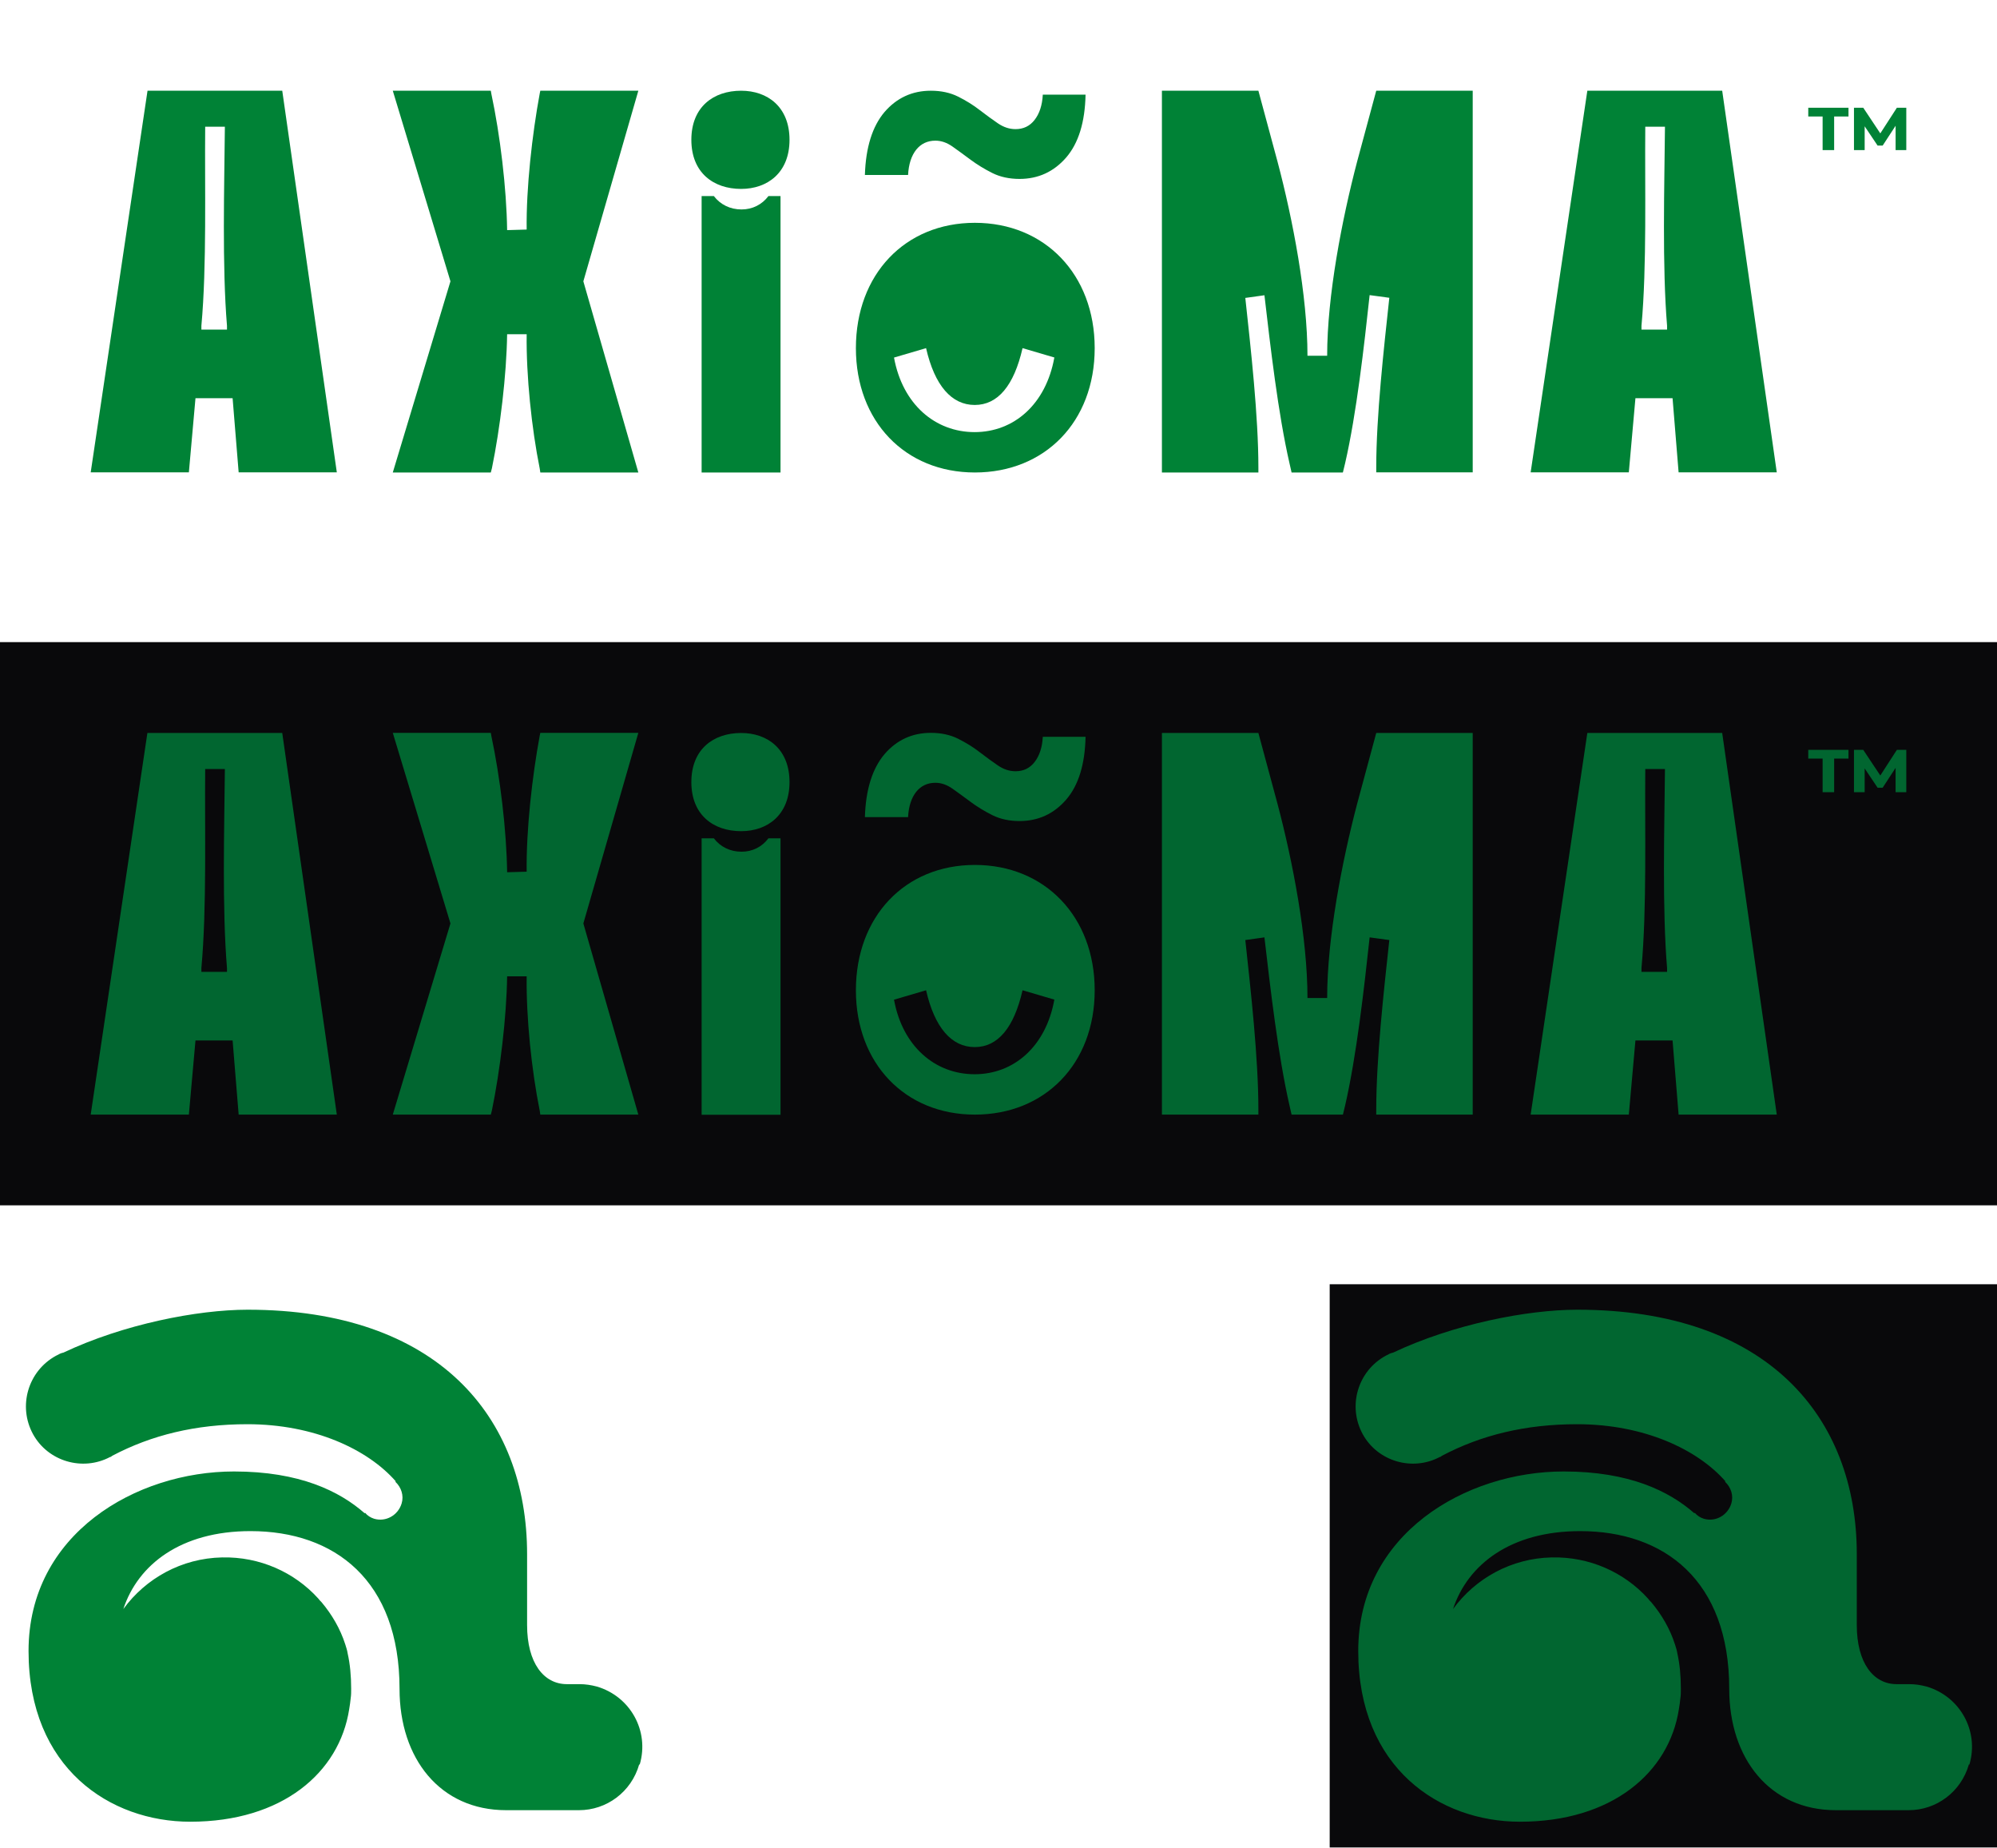
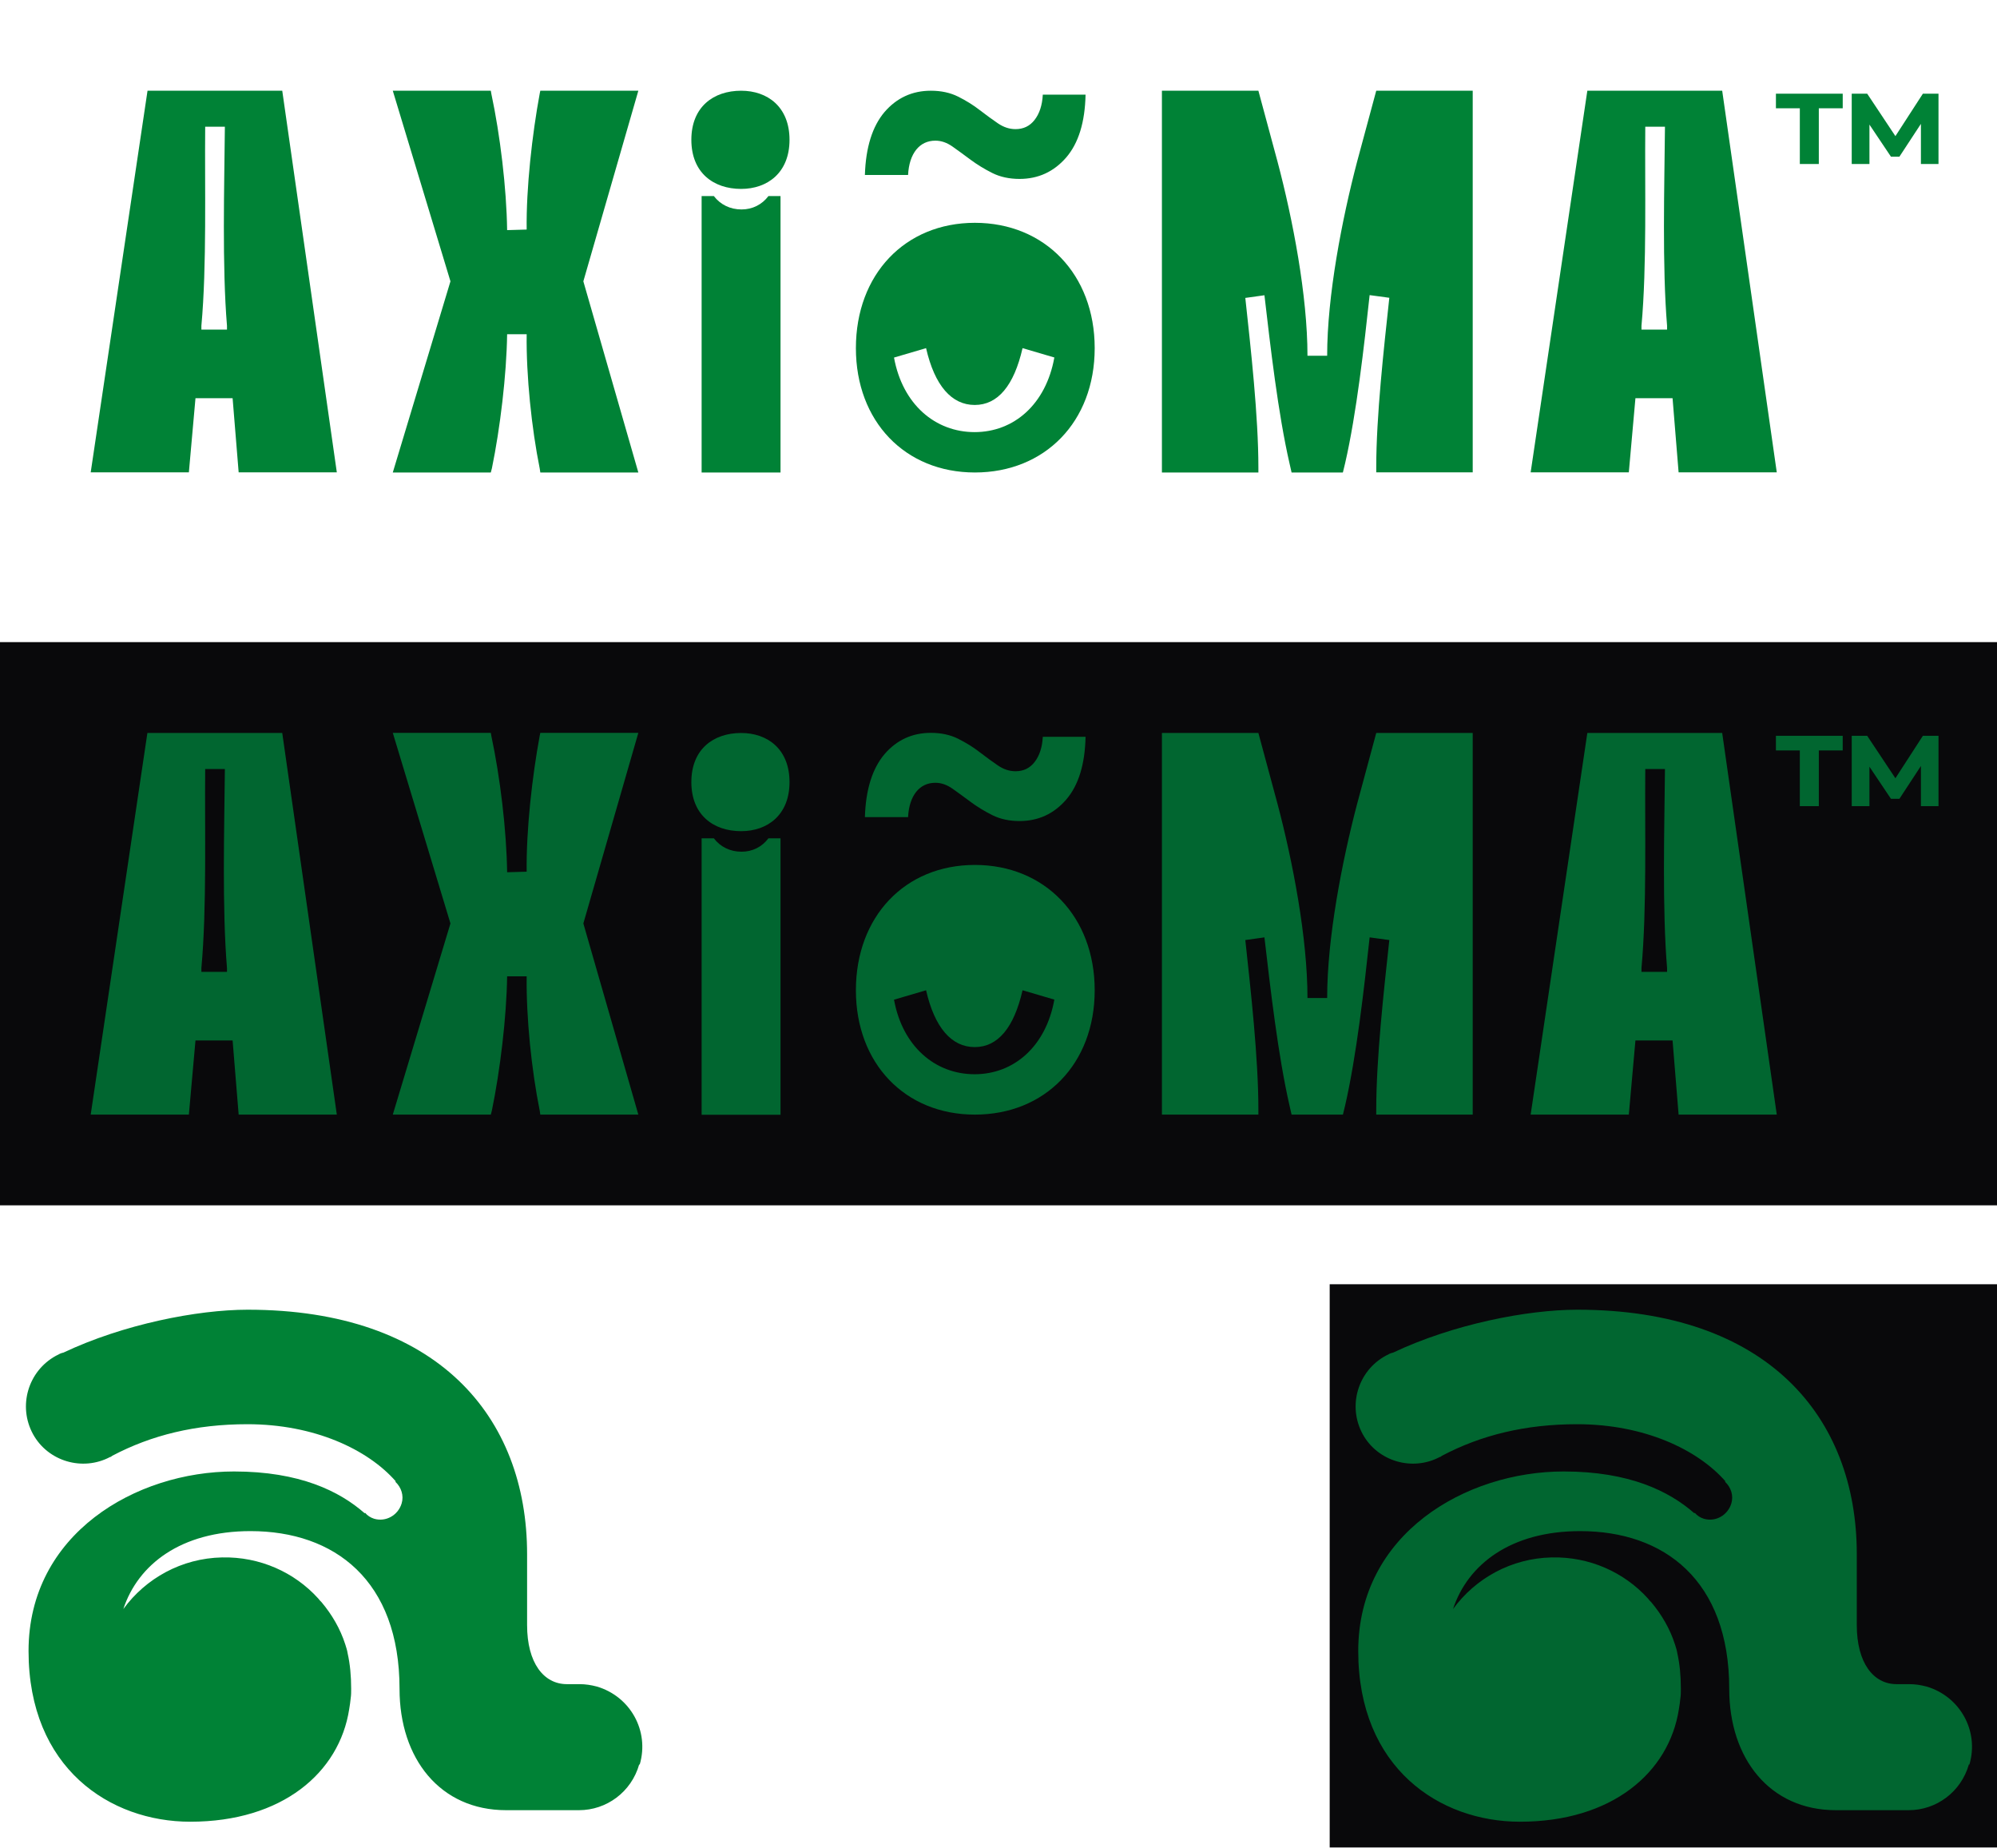
- <svg xmlns="http://www.w3.org/2000/svg" id="uuid-bc332361-247c-4433-a16a-01306c3595ae" viewBox="0 0 142 131.35">
+ <svg xmlns="http://www.w3.org/2000/svg" id="uuid-79f8a91a-71da-4cb9-9cc2-a78c95b4513e" viewBox="0 0 142 131.35">
  <defs>
-     <style>.uuid-04a7bc0c-82a7-457a-9820-62c9a77af57b{fill:#09090b;}.uuid-d094e224-8384-489f-8efb-9f28a8678f82{fill:#016630;}.uuid-640b7c4d-c754-4b63-8b0e-38674db2e136{fill:none;}.uuid-a7a526f4-37ce-4616-8e31-eb85fafd6638{fill:#008236;}</style>
+     <style>.uuid-71e8444f-2b03-4933-9bb4-d319ddd568ea{fill:#09090b;}.uuid-2e8ce326-f7f5-46f3-8034-516aeb09c70b{fill:#016630;}.uuid-33fd9806-6916-473c-aaff-0a74a29d3079{fill:none;}.uuid-c514d7b0-05d1-4221-8b1b-d6adba6c3a5e{fill:#008236;}</style>
  </defs>
-   <rect class="uuid-04a7bc0c-82a7-457a-9820-62c9a77af57b" x="94.55" y="91.3" width="47.45" height="40.04" />
-   <g id="uuid-4ec10556-182f-444b-bbc1-6affa7034f6b">
-     <rect class="uuid-640b7c4d-c754-4b63-8b0e-38674db2e136" x="94.55" y="91.3" width="47.45" height="40.04" />
-     <path class="uuid-d094e224-8384-489f-8efb-9f28a8678f82" d="M140,125.44c-.56,1.96-2.32,3.25-4.28,3.25h-5.18c-4.7,0-7.58-3.67-7.58-8.62,0-7.72-4.62-11.22-10.6-11.22-4.95,0-8,2.38-9.04,5.54,1.59-2.18,4.14-3.61,7.02-3.67,2.69-.06,5.15,1.06,6.83,2.91.08.11.17.2.25.28.73.87,1.32,1.87,1.68,2.99.06.2.14.42.17.64.17.76.25,1.59.25,2.52,0,.22,0,.45-.03.64-.03.28-.06.53-.11.81-.7,4.51-4.76,8-11.3,8-5.71,0-11.5-3.81-11.5-12.14s7.64-12.76,14.61-12.76c4.67,0,7.5,1.4,9.29,2.97l.03-.03c.17.2.39.34.64.42.84.25,1.71-.25,1.96-1.09.17-.56-.03-1.15-.45-1.54l.03-.03c-1.99-2.27-5.79-4.06-10.55-4.06-3.69,0-6.83.78-9.6,2.24-.03.03-.06.03-.08.06-.03.03-.06.03-.08.03-1.96,1.04-4.42.31-5.48-1.62-1.09-1.99-.36-4.48,1.62-5.57.03,0,.03-.03.06-.03.14-.08.31-.17.48-.2,4.25-2.01,9.51-3.05,13.1-3.05,13.46,0,19.87,7.58,19.87,17.38v5.04c0,2.69,1.18,4.2,2.83,4.2h.9c.42,0,.81.06,1.23.17,2.38.7,3.75,3.16,3.05,5.54Z" />
+   <rect class="uuid-71e8444f-2b03-4933-9bb4-d319ddd568ea" x="94.55" y="91.3" width="47.45" height="40.04" />
+   <g id="uuid-322b4354-3b4f-4c04-8e8a-98ca575eaeca">
+     <rect class="uuid-33fd9806-6916-473c-aaff-0a74a29d3079" x="94.55" y="91.3" width="47.45" height="40.04" />
+     <path class="uuid-2e8ce326-f7f5-46f3-8034-516aeb09c70b" d="M140,125.44c-.56,1.96-2.32,3.25-4.28,3.25h-5.18c-4.7,0-7.58-3.67-7.58-8.62,0-7.72-4.62-11.22-10.6-11.22-4.95,0-8,2.38-9.04,5.54,1.59-2.18,4.14-3.61,7.02-3.67,2.69-.06,5.15,1.06,6.83,2.91.08.11.17.2.25.28.73.87,1.32,1.87,1.68,2.99.06.2.14.42.17.64.17.76.25,1.59.25,2.52,0,.22,0,.45-.03.64-.03.28-.06.53-.11.81-.7,4.51-4.76,8-11.3,8-5.71,0-11.5-3.81-11.5-12.14s7.64-12.76,14.61-12.76c4.67,0,7.5,1.4,9.29,2.97l.03-.03c.17.2.39.34.64.42.84.25,1.71-.25,1.96-1.09.17-.56-.03-1.15-.45-1.54l.03-.03c-1.99-2.27-5.79-4.06-10.55-4.06-3.69,0-6.83.78-9.6,2.24-.03.03-.06.03-.08.06-.03.03-.06.03-.08.03-1.96,1.04-4.42.31-5.48-1.62-1.09-1.99-.36-4.48,1.62-5.57.03,0,.03-.03.06-.03.14-.08.31-.17.48-.2,4.25-2.01,9.51-3.05,13.1-3.05,13.46,0,19.87,7.58,19.87,17.38v5.04c0,2.69,1.18,4.2,2.83,4.2h.9c.42,0,.81.06,1.23.17,2.38.7,3.75,3.16,3.05,5.54Z" />
  </g>
-   <rect class="uuid-04a7bc0c-82a7-457a-9820-62c9a77af57b" y="45.65" width="142" height="40.04" />
-   <g id="uuid-1cbb7927-d1e1-442e-9a8f-e964f2be475c">
-     <rect class="uuid-640b7c4d-c754-4b63-8b0e-38674db2e136" y="45.65" width="142" height="40.04" />
-     <path class="uuid-d094e224-8384-489f-8efb-9f28a8678f82" d="M10.49,52.11h9.58l3.88,27.13h-6.98l-.43-5.27h-2.64l-.47,5.27h-6.98l4.03-27.13ZM14.32,69.09h1.82v-.27c-.35-4.23-.19-9.89-.15-14.15h-1.4c-.04,4.26.12,9.89-.27,14.15v.27Z" />
-     <path class="uuid-d094e224-8384-489f-8efb-9f28a8678f82" d="M34.9,79.24h-6.97l4.1-13.59-4.1-13.55h6.97l.04.23c.62,2.9,1.08,6.7,1.12,9.68l1.39-.04c-.04-2.94.39-6.77.93-9.68l.04-.19h6.97l-3.91,13.55,3.91,13.59h-6.97l-.04-.27c-.58-2.87-.97-6.62-.93-9.56h-1.39c-.04,2.9-.5,6.7-1.08,9.52l-.08.31Z" />
-     <path class="uuid-d094e224-8384-489f-8efb-9f28a8678f82" d="M95.48,79.24h-3.64l-.15-.66c-.81-3.53-1.36-8.33-1.78-11.94l-1.36.19c.39,3.6.93,8.41.93,12.06v.35h-6.86v-27.13h6.86l1.36,5.04c1.09,4.11,2.13,9.54,2.13,13.8h1.4c0-4.26,1.05-9.69,2.13-13.8l1.36-5.04h6.86v27.13h-6.86v-.35c0-3.64.54-8.45.93-12.06l-1.4-.19c-.39,3.61-.93,8.41-1.74,11.94l-.16.66Z" />
-     <path class="uuid-d094e224-8384-489f-8efb-9f28a8678f82" d="M112.88,52.11h9.58l3.88,27.13h-6.98l-.43-5.27h-2.64l-.47,5.27h-6.98l4.03-27.13ZM116.72,69.09h1.82v-.27c-.35-4.23-.19-9.89-.15-14.15h-1.4c-.04,4.26.12,9.89-.27,14.15v.27Z" />
-     <path class="uuid-d094e224-8384-489f-8efb-9f28a8678f82" d="M60.86,70.4c0-5.24,3.49-8.91,8.46-8.91s8.52,3.67,8.52,8.91-3.55,8.84-8.52,8.84-8.46-3.64-8.46-8.84ZM74.99,71.07l-2.28-.67c-.61,2.67-1.76,4.04-3.4,4.04s-2.85-1.37-3.46-4.04l-2.28.67c.61,3.34,2.94,5.3,5.73,5.3s5.07-1.97,5.67-5.3Z" />
-     <path class="uuid-d094e224-8384-489f-8efb-9f28a8678f82" d="M72.5,58.37c-.73,0-1.38-.14-1.94-.42-.56-.28-1.08-.6-1.54-.94-.46-.34-.89-.66-1.29-.94-.4-.28-.8-.42-1.22-.42-.56,0-1.02.22-1.36.64-.34.43-.54,1.03-.58,1.8h-3.07c.06-1.96.53-3.45,1.39-4.47.87-1.01,1.97-1.52,3.3-1.52.73,0,1.38.14,1.94.42s1.08.6,1.54.96c.46.35.89.67,1.29.94.4.27.81.41,1.25.41.57,0,1.02-.22,1.36-.66.34-.44.54-1.03.58-1.79h3.04c-.04,1.96-.5,3.45-1.38,4.47-.88,1.01-1.98,1.52-3.32,1.52Z" />
-     <path class="uuid-d094e224-8384-489f-8efb-9f28a8678f82" d="M52.7,52.11c1.88,0,3.44,1.15,3.44,3.49s-1.57,3.49-3.44,3.49c-1.97,0-3.54-1.15-3.54-3.49s1.57-3.49,3.54-3.49Z" />
-     <path class="uuid-d094e224-8384-489f-8efb-9f28a8678f82" d="M54.64,59.6c-.46.61-1.14.95-1.91.95-.81,0-1.5-.34-1.97-.95h-.87v19.65h5.61v-19.65h-.86Z" />
-     <path class="uuid-d094e224-8384-489f-8efb-9f28a8678f82" d="M129.6,56.32v-2.39h-1.02v-.62h2.86v.62h-1.02v2.39h-.81ZM131.83,56.32v-3.01h.66l1.39,2.09h-.35l1.35-2.09h.67v3.01h-.76v-1.93s.13,0,.13,0l-1.05,1.61h-.36l-1.08-1.61h.16v1.93h-.76Z" />
+   <rect class="uuid-71e8444f-2b03-4933-9bb4-d319ddd568ea" y="45.65" width="142" height="40.04" />
+   <g id="uuid-cd3ebc8f-537e-47a8-8743-add9a130a057">
+     <rect class="uuid-33fd9806-6916-473c-aaff-0a74a29d3079" y="45.65" width="142" height="40.04" />
+     <path class="uuid-2e8ce326-f7f5-46f3-8034-516aeb09c70b" d="M10.49,52.11h9.58l3.88,27.13h-6.98l-.43-5.27h-2.64l-.47,5.27h-6.98l4.03-27.13ZM14.32,69.09h1.82v-.27c-.35-4.23-.19-9.89-.15-14.15h-1.4c-.04,4.26.12,9.89-.27,14.15v.27Z" />
+     <path class="uuid-2e8ce326-f7f5-46f3-8034-516aeb09c70b" d="M34.9,79.24h-6.97l4.1-13.59-4.1-13.55h6.97l.04.23c.62,2.9,1.08,6.7,1.12,9.68l1.39-.04c-.04-2.94.39-6.77.93-9.68l.04-.19h6.97l-3.91,13.55,3.91,13.59h-6.97l-.04-.27c-.58-2.87-.97-6.62-.93-9.56h-1.39c-.04,2.9-.5,6.7-1.08,9.52l-.08.31Z" />
+     <path class="uuid-2e8ce326-f7f5-46f3-8034-516aeb09c70b" d="M95.48,79.24h-3.64l-.15-.66c-.81-3.53-1.36-8.33-1.78-11.94l-1.36.19c.39,3.6.93,8.41.93,12.06v.35h-6.86v-27.13h6.86l1.36,5.04c1.09,4.11,2.13,9.54,2.13,13.8h1.4c0-4.26,1.05-9.69,2.13-13.8l1.36-5.04h6.86v27.13h-6.86v-.35c0-3.64.54-8.45.93-12.06l-1.4-.19c-.39,3.61-.93,8.41-1.74,11.94l-.16.66Z" />
+     <path class="uuid-2e8ce326-f7f5-46f3-8034-516aeb09c70b" d="M112.88,52.11h9.58l3.88,27.13h-6.98l-.43-5.27h-2.64l-.47,5.27h-6.98l4.03-27.13ZM116.72,69.09h1.82v-.27c-.35-4.23-.19-9.89-.15-14.15h-1.4c-.04,4.26.12,9.89-.27,14.15v.27Z" />
+     <path class="uuid-2e8ce326-f7f5-46f3-8034-516aeb09c70b" d="M60.86,70.4c0-5.24,3.49-8.91,8.46-8.91s8.52,3.67,8.52,8.91-3.55,8.84-8.52,8.84-8.46-3.64-8.46-8.84ZM74.99,71.07l-2.28-.67c-.61,2.67-1.76,4.04-3.4,4.04s-2.85-1.37-3.46-4.04l-2.28.67c.61,3.34,2.94,5.3,5.73,5.3s5.07-1.97,5.67-5.3Z" />
+     <path class="uuid-2e8ce326-f7f5-46f3-8034-516aeb09c70b" d="M72.5,58.37c-.73,0-1.38-.14-1.94-.42-.56-.28-1.08-.6-1.54-.94-.46-.34-.89-.66-1.29-.94-.4-.28-.8-.42-1.22-.42-.56,0-1.02.22-1.36.64-.34.43-.54,1.03-.58,1.8h-3.07c.06-1.96.53-3.45,1.39-4.47.87-1.01,1.97-1.52,3.3-1.52.73,0,1.38.14,1.94.42s1.08.6,1.54.96c.46.35.89.67,1.29.94.4.27.81.41,1.25.41.57,0,1.02-.22,1.36-.66.34-.44.54-1.03.58-1.79h3.04c-.04,1.96-.5,3.45-1.38,4.47-.88,1.01-1.98,1.52-3.32,1.52Z" />
+     <path class="uuid-2e8ce326-f7f5-46f3-8034-516aeb09c70b" d="M52.7,52.11c1.88,0,3.44,1.15,3.44,3.49s-1.57,3.49-3.44,3.49c-1.97,0-3.54-1.15-3.54-3.49s1.57-3.49,3.54-3.49Z" />
+     <path class="uuid-2e8ce326-f7f5-46f3-8034-516aeb09c70b" d="M54.64,59.6c-.46.61-1.14.95-1.91.95-.81,0-1.5-.34-1.97-.95h-.87v19.65h5.61v-19.65h-.86Z" />
+     <path class="uuid-2e8ce326-f7f5-46f3-8034-516aeb09c70b" d="M127.98,57.31v-3.96h-1.7v-1.04h4.75v1.04h-1.7v3.96h-1.35ZM131.67,57.31v-5h1.1l2.3,3.46h-.58l2.24-3.46h1.11v5h-1.25v-3.19s.22,0,.22,0l-1.75,2.67h-.6l-1.79-2.67h.26v3.19h-1.25Z" />
  </g>
-   <g id="uuid-3f44d5c1-9617-4fd8-9acc-edbb8590a5d2">
-     <rect class="uuid-640b7c4d-c754-4b63-8b0e-38674db2e136" y="91.3" width="47.45" height="40.04" />
-     <path class="uuid-a7a526f4-37ce-4616-8e31-eb85fafd6638" d="M45.45,125.44c-.56,1.96-2.32,3.25-4.28,3.25h-5.18c-4.7,0-7.58-3.67-7.58-8.62,0-7.72-4.62-11.22-10.6-11.22-4.95,0-8,2.38-9.04,5.54,1.59-2.18,4.14-3.61,7.02-3.67,2.69-.06,5.15,1.06,6.83,2.91.08.11.17.2.25.28.73.87,1.32,1.87,1.68,2.99.06.2.14.42.17.64.17.76.25,1.59.25,2.52,0,.22,0,.45-.03.64-.03.28-.06.53-.11.81-.7,4.51-4.76,8-11.3,8-5.71,0-11.5-3.81-11.5-12.14s7.64-12.76,14.61-12.76c4.67,0,7.5,1.4,9.29,2.97l.03-.03c.17.2.39.34.64.42.84.25,1.71-.25,1.96-1.09.17-.56-.03-1.15-.45-1.54l.03-.03c-1.99-2.27-5.79-4.06-10.55-4.06-3.69,0-6.83.78-9.6,2.24-.03.03-.06.03-.08.06-.03.03-.06.03-.08.03-1.96,1.04-4.42.31-5.48-1.62-1.09-1.99-.36-4.48,1.62-5.57.03,0,.03-.03.06-.03.14-.08.31-.17.48-.2,4.25-2.01,9.51-3.05,13.1-3.05,13.46,0,19.87,7.58,19.87,17.38v5.04c0,2.69,1.18,4.2,2.83,4.2h.9c.42,0,.81.06,1.23.17,2.38.7,3.75,3.16,3.05,5.54Z" />
+   <g id="uuid-082f1444-db3e-449e-80a9-b03c83ef4a71">
+     <rect class="uuid-33fd9806-6916-473c-aaff-0a74a29d3079" y="91.3" width="47.45" height="40.04" />
+     <path class="uuid-c514d7b0-05d1-4221-8b1b-d6adba6c3a5e" d="M45.45,125.44c-.56,1.96-2.32,3.25-4.28,3.25h-5.18c-4.7,0-7.58-3.67-7.58-8.62,0-7.72-4.62-11.22-10.6-11.22-4.95,0-8,2.38-9.04,5.54,1.59-2.18,4.14-3.61,7.02-3.67,2.69-.06,5.15,1.06,6.83,2.91.08.11.17.2.25.28.73.87,1.32,1.87,1.68,2.99.06.2.14.42.17.64.17.76.25,1.59.25,2.52,0,.22,0,.45-.03.64-.03.28-.06.53-.11.81-.7,4.51-4.76,8-11.3,8-5.71,0-11.5-3.81-11.5-12.14s7.64-12.76,14.61-12.76c4.67,0,7.5,1.4,9.29,2.97l.03-.03c.17.2.39.34.64.42.84.25,1.71-.25,1.96-1.09.17-.56-.03-1.15-.45-1.54l.03-.03c-1.99-2.27-5.79-4.06-10.55-4.06-3.69,0-6.83.78-9.6,2.24-.03.03-.06.03-.08.06-.03.03-.06.03-.08.03-1.96,1.04-4.42.31-5.48-1.62-1.09-1.99-.36-4.48,1.62-5.57.03,0,.03-.03.06-.03.14-.08.31-.17.48-.2,4.25-2.01,9.51-3.05,13.1-3.05,13.46,0,19.87,7.58,19.87,17.38v5.04c0,2.69,1.18,4.2,2.83,4.2h.9c.42,0,.81.06,1.23.17,2.38.7,3.75,3.16,3.05,5.54Z" />
  </g>
-   <g id="uuid-23a46336-b704-4503-817b-aeea7e57fbc7">
-     <rect class="uuid-640b7c4d-c754-4b63-8b0e-38674db2e136" width="142" height="40.04" />
-     <path class="uuid-a7a526f4-37ce-4616-8e31-eb85fafd6638" d="M10.49,6.45h9.58l3.88,27.13h-6.98l-.43-5.27h-2.64l-.47,5.27h-6.98L10.49,6.45ZM14.32,23.43h1.82v-.27c-.35-4.23-.19-9.89-.15-14.15h-1.4c-.04,4.26.12,9.89-.27,14.15v.27Z" />
-     <path class="uuid-a7a526f4-37ce-4616-8e31-eb85fafd6638" d="M34.9,33.59h-6.97l4.1-13.59-4.1-13.55h6.97l.04.23c.62,2.9,1.08,6.7,1.12,9.68l1.39-.04c-.04-2.94.39-6.77.93-9.68l.04-.19h6.97l-3.91,13.55,3.91,13.59h-6.97l-.04-.27c-.58-2.87-.97-6.62-.93-9.56h-1.39c-.04,2.9-.5,6.7-1.08,9.52l-.08.31Z" />
-     <path class="uuid-a7a526f4-37ce-4616-8e31-eb85fafd6638" d="M95.48,33.59h-3.64l-.15-.66c-.81-3.53-1.36-8.33-1.78-11.94l-1.36.19c.39,3.6.93,8.41.93,12.06v.35h-6.86V6.45h6.86l1.36,5.04c1.09,4.11,2.13,9.54,2.13,13.8h1.4c0-4.26,1.05-9.69,2.13-13.8l1.36-5.04h6.86v27.13h-6.86v-.35c0-3.64.54-8.45.93-12.06l-1.4-.19c-.39,3.61-.93,8.41-1.74,11.94l-.16.66Z" />
-     <path class="uuid-a7a526f4-37ce-4616-8e31-eb85fafd6638" d="M112.88,6.45h9.58l3.88,27.13h-6.98l-.43-5.27h-2.64l-.47,5.27h-6.98l4.03-27.13ZM116.72,23.43h1.82v-.27c-.35-4.23-.19-9.89-.15-14.15h-1.4c-.04,4.26.12,9.89-.27,14.15v.27Z" />
-     <path class="uuid-a7a526f4-37ce-4616-8e31-eb85fafd6638" d="M60.86,24.75c0-5.24,3.49-8.91,8.46-8.91s8.52,3.67,8.52,8.91-3.55,8.84-8.52,8.84-8.46-3.64-8.46-8.84ZM74.99,25.42l-2.28-.67c-.61,2.67-1.76,4.04-3.4,4.04s-2.85-1.37-3.46-4.04l-2.28.67c.61,3.34,2.94,5.3,5.73,5.3s5.07-1.97,5.67-5.3Z" />
-     <path class="uuid-a7a526f4-37ce-4616-8e31-eb85fafd6638" d="M72.5,12.72c-.73,0-1.38-.14-1.94-.42-.56-.28-1.08-.6-1.54-.94-.46-.34-.89-.66-1.29-.94-.4-.28-.8-.42-1.22-.42-.56,0-1.02.22-1.36.64-.34.43-.54,1.03-.58,1.8h-3.07c.06-1.96.53-3.45,1.39-4.47.87-1.01,1.97-1.52,3.3-1.52.73,0,1.38.14,1.94.42s1.08.6,1.54.96c.46.35.89.67,1.29.94.4.27.81.41,1.25.41.57,0,1.02-.22,1.36-.66.34-.44.54-1.03.58-1.79h3.04c-.04,1.96-.5,3.45-1.38,4.47-.88,1.01-1.98,1.52-3.32,1.52Z" />
-     <path class="uuid-a7a526f4-37ce-4616-8e31-eb85fafd6638" d="M52.7,6.45c1.88,0,3.44,1.15,3.44,3.49s-1.57,3.49-3.44,3.49c-1.97,0-3.54-1.15-3.54-3.49s1.57-3.49,3.54-3.49Z" />
-     <path class="uuid-a7a526f4-37ce-4616-8e31-eb85fafd6638" d="M54.64,13.94c-.46.61-1.14.95-1.91.95-.81,0-1.5-.34-1.97-.95h-.87v19.65h5.61V13.94h-.86Z" />
-     <path class="uuid-a7a526f4-37ce-4616-8e31-eb85fafd6638" d="M129.6,10.67v-2.39h-1.02v-.62h2.86v.62h-1.02v2.39h-.81ZM131.83,10.67v-3.01h.66l1.39,2.09h-.35l1.35-2.09h.67v3.01h-.76v-1.93s.13,0,.13,0l-1.05,1.61h-.36l-1.08-1.61h.16v1.93h-.76Z" />
+   <g id="uuid-7090e9f6-4973-4ee9-94a1-2b7b65f6b0b0">
+     <rect class="uuid-33fd9806-6916-473c-aaff-0a74a29d3079" width="142" height="40.04" />
+     <path class="uuid-c514d7b0-05d1-4221-8b1b-d6adba6c3a5e" d="M10.49,6.45h9.58l3.88,27.13h-6.98l-.43-5.27h-2.64l-.47,5.27h-6.98L10.49,6.45ZM14.32,23.43h1.82v-.27c-.35-4.23-.19-9.89-.15-14.15h-1.4c-.04,4.26.12,9.89-.27,14.15v.27Z" />
+     <path class="uuid-c514d7b0-05d1-4221-8b1b-d6adba6c3a5e" d="M34.9,33.59h-6.97l4.1-13.59-4.1-13.55h6.97l.04.23c.62,2.9,1.08,6.7,1.12,9.68l1.39-.04c-.04-2.94.39-6.77.93-9.68l.04-.19h6.97l-3.91,13.55,3.91,13.59h-6.97l-.04-.27c-.58-2.87-.97-6.62-.93-9.56h-1.39c-.04,2.9-.5,6.7-1.08,9.52l-.08.31Z" />
+     <path class="uuid-c514d7b0-05d1-4221-8b1b-d6adba6c3a5e" d="M95.48,33.59h-3.64l-.15-.66c-.81-3.53-1.36-8.33-1.78-11.94l-1.36.19c.39,3.6.93,8.41.93,12.06v.35h-6.86V6.45h6.86l1.36,5.04c1.09,4.11,2.13,9.54,2.13,13.8h1.4c0-4.26,1.05-9.69,2.13-13.8l1.36-5.04h6.86v27.13h-6.86v-.35c0-3.64.54-8.45.93-12.06l-1.4-.19c-.39,3.61-.93,8.41-1.74,11.94l-.16.66Z" />
+     <path class="uuid-c514d7b0-05d1-4221-8b1b-d6adba6c3a5e" d="M112.88,6.45h9.58l3.88,27.13h-6.98l-.43-5.27h-2.64l-.47,5.27h-6.98l4.03-27.13ZM116.72,23.43h1.82v-.27c-.35-4.23-.19-9.89-.15-14.15h-1.4c-.04,4.26.12,9.89-.27,14.15v.27Z" />
+     <path class="uuid-c514d7b0-05d1-4221-8b1b-d6adba6c3a5e" d="M60.86,24.75c0-5.24,3.49-8.91,8.46-8.91s8.52,3.67,8.52,8.91-3.55,8.84-8.52,8.84-8.46-3.64-8.46-8.84ZM74.99,25.42l-2.28-.67c-.61,2.67-1.76,4.04-3.4,4.04s-2.85-1.37-3.46-4.04l-2.28.67c.61,3.34,2.94,5.3,5.73,5.3s5.07-1.97,5.67-5.3Z" />
+     <path class="uuid-c514d7b0-05d1-4221-8b1b-d6adba6c3a5e" d="M72.5,12.72c-.73,0-1.38-.14-1.94-.42-.56-.28-1.08-.6-1.54-.94-.46-.34-.89-.66-1.29-.94-.4-.28-.8-.42-1.22-.42-.56,0-1.02.22-1.36.64-.34.43-.54,1.03-.58,1.8h-3.07c.06-1.96.53-3.45,1.39-4.47.87-1.01,1.97-1.52,3.3-1.52.73,0,1.38.14,1.94.42s1.08.6,1.54.96c.46.35.89.67,1.29.94.4.27.81.41,1.25.41.57,0,1.02-.22,1.36-.66.34-.44.54-1.03.58-1.79h3.04c-.04,1.96-.5,3.45-1.38,4.47-.88,1.01-1.98,1.52-3.32,1.52Z" />
+     <path class="uuid-c514d7b0-05d1-4221-8b1b-d6adba6c3a5e" d="M52.7,6.45c1.88,0,3.44,1.15,3.44,3.49s-1.57,3.49-3.44,3.49c-1.97,0-3.54-1.15-3.54-3.49s1.57-3.49,3.54-3.49Z" />
+     <path class="uuid-c514d7b0-05d1-4221-8b1b-d6adba6c3a5e" d="M54.64,13.94c-.46.61-1.14.95-1.91.95-.81,0-1.5-.34-1.97-.95h-.87v19.65h5.61V13.94h-.86Z" />
+     <path class="uuid-c514d7b0-05d1-4221-8b1b-d6adba6c3a5e" d="M127.98,11.66v-3.96h-1.7v-1.04h4.75v1.04h-1.7v3.96h-1.35ZM131.67,11.66v-5h1.1l2.3,3.46h-.58l2.24-3.46h1.11v5h-1.25v-3.19s.22,0,.22,0l-1.75,2.67h-.6l-1.79-2.67h.26v3.19h-1.25Z" />
  </g>
</svg>
